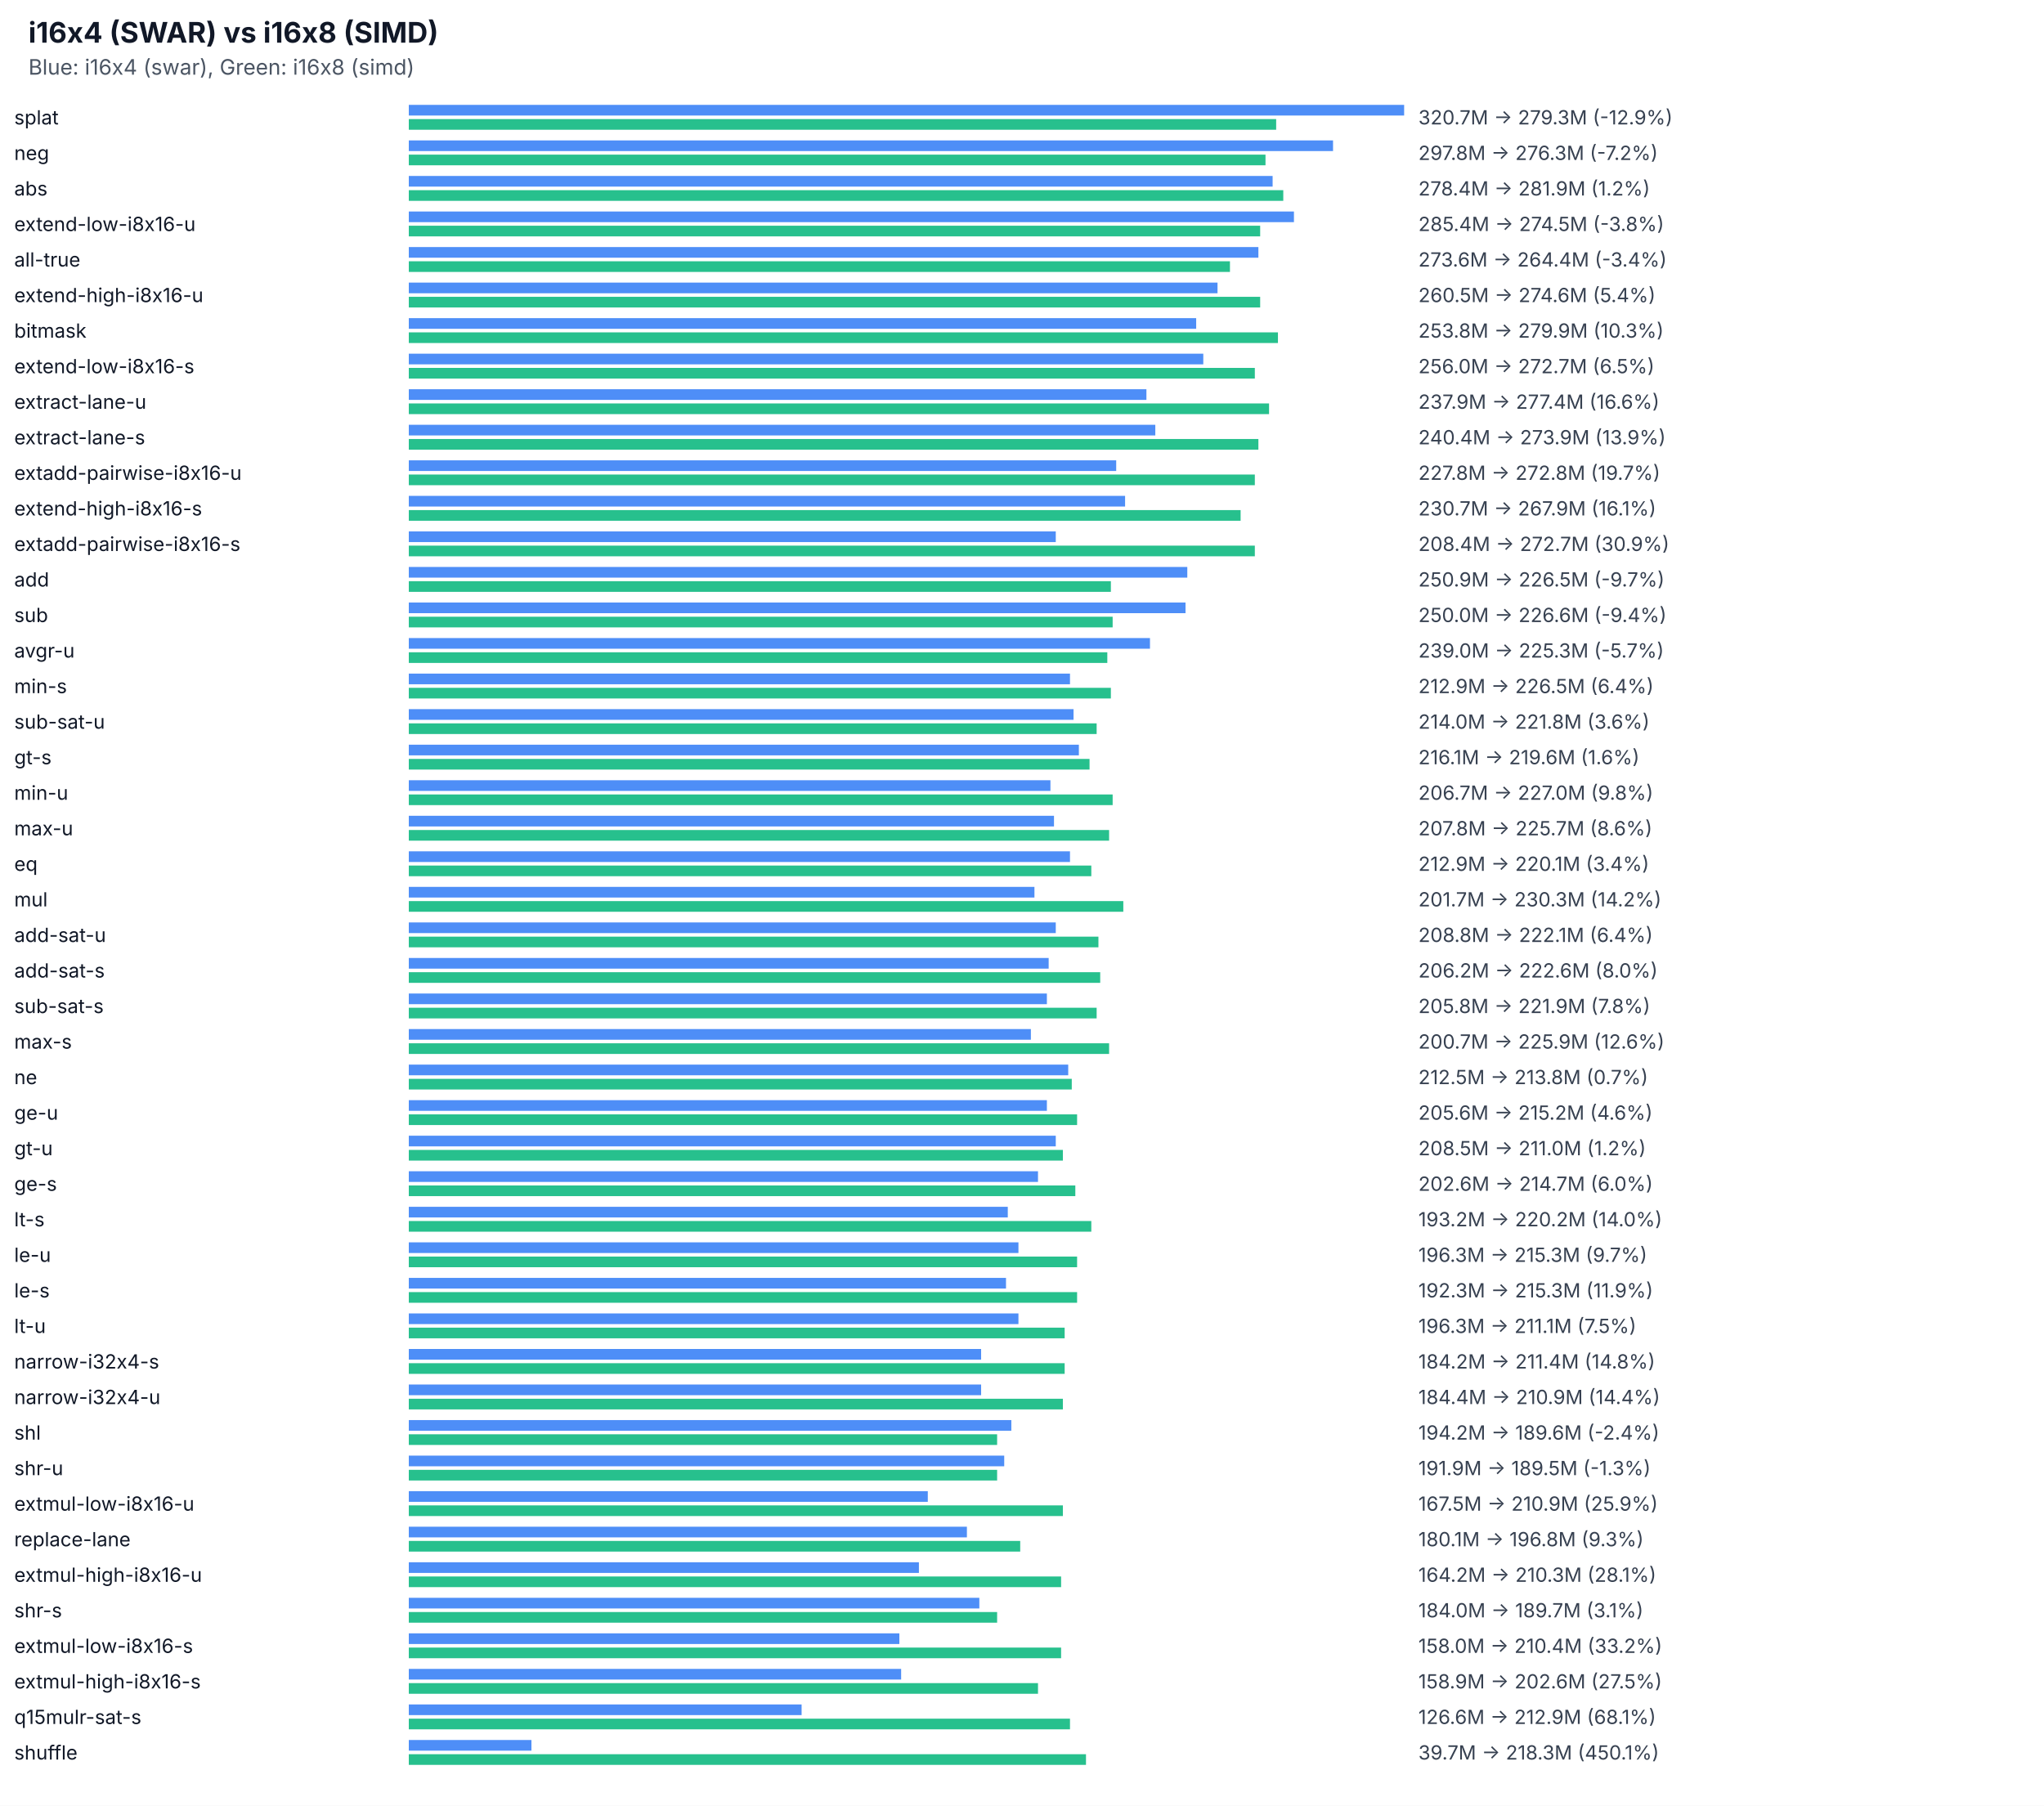
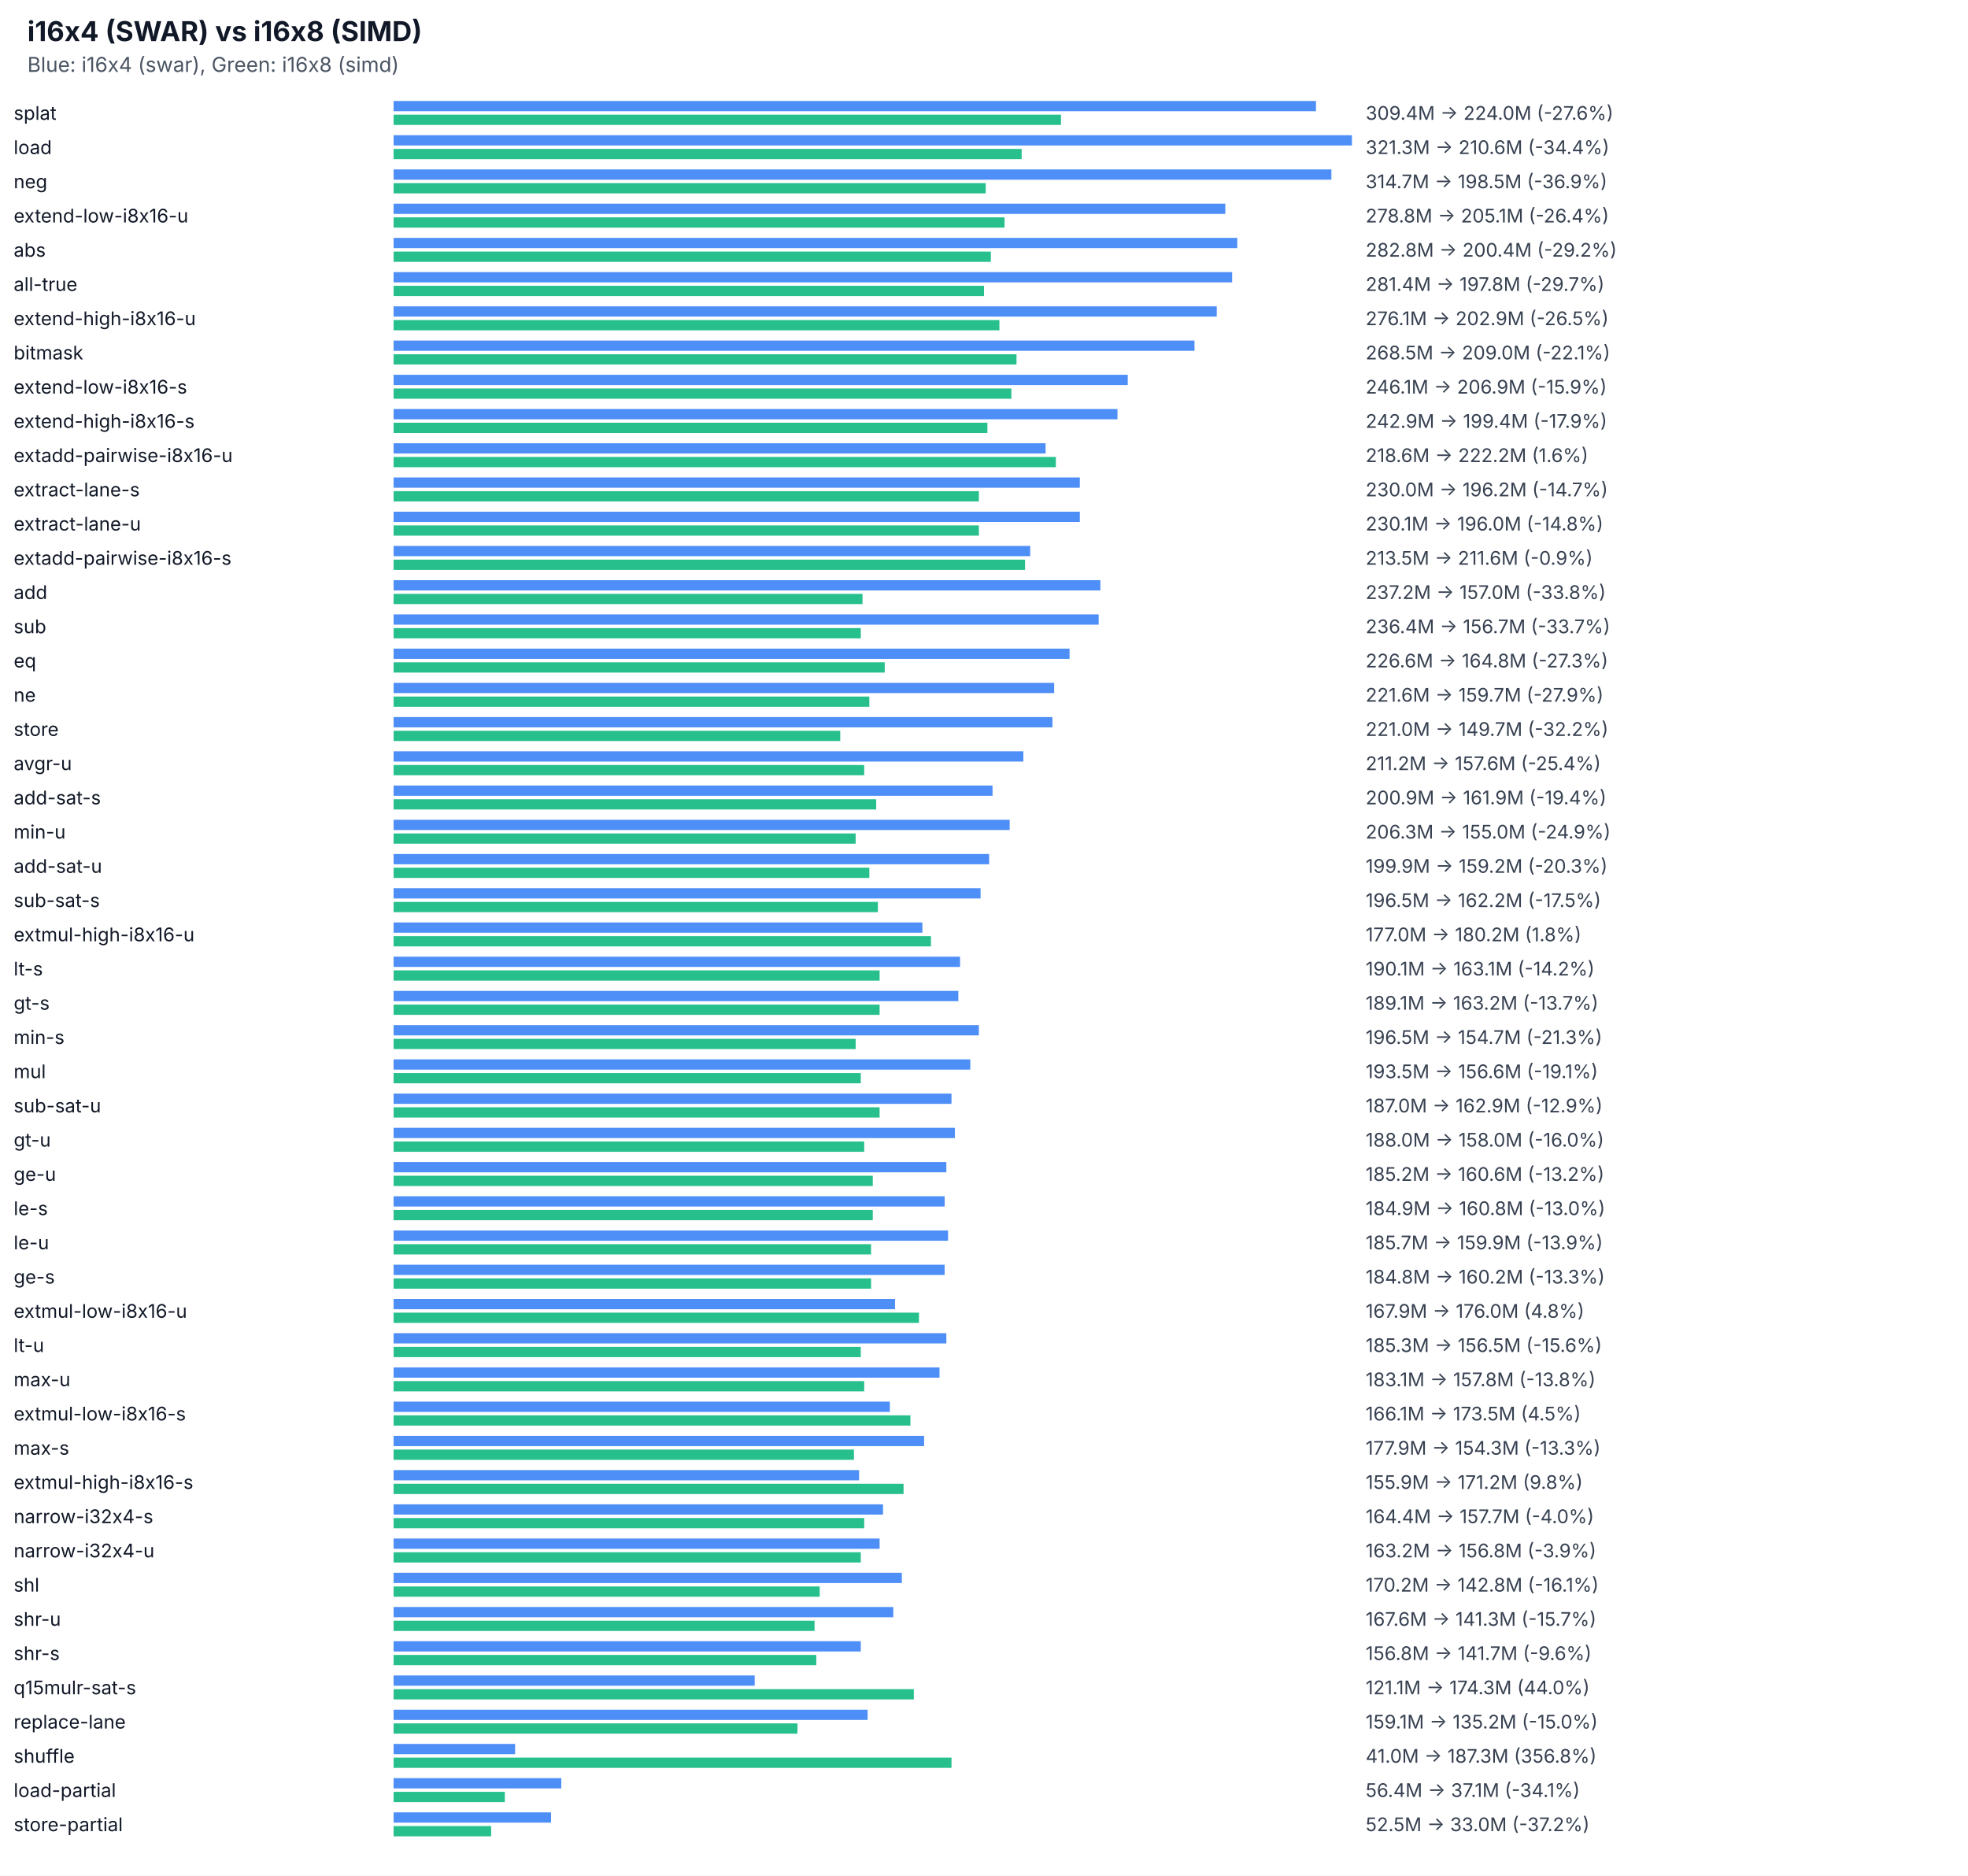
- <svg xmlns="http://www.w3.org/2000/svg" width="1150" height="1016" viewBox="0 0 1150 1016">
-   <rect x="0" y="0" width="1150" height="1016" fill="#ffffff" />
+ <svg xmlns="http://www.w3.org/2000/svg" width="1150" height="1096" viewBox="0 0 1150 1096">
+   <rect x="0" y="0" width="1150" height="1096" fill="#ffffff" />
  <text x="16" y="24" font-family="Inter, Arial, sans-serif" font-size="16" font-weight="700" fill="#111827">i16x4 (SWAR) vs i16x8 (SIMD)</text>
  <text x="16" y="42" font-family="Inter, Arial, sans-serif" font-size="12" fill="#4b5563">Blue: i16x4 (swar), Green: i16x8 (simd)</text>
  <text x="8" y="70" font-family="Inter, Arial, sans-serif" font-size="11" fill="#111827">splat</text>
-   <rect x="230" y="59" width="560" height="6" fill="#3b82f6" opacity="0.9" />
-   <rect x="230" y="67" width="488" height="6" fill="#10b981" opacity="0.9" />
-   <text x="798" y="70" font-family="Inter, Arial, sans-serif" font-size="11" fill="#374151">320.7M -&gt; 279.3M (-12.9%)</text>
-   <text x="8" y="90" font-family="Inter, Arial, sans-serif" font-size="11" fill="#111827">neg</text>
-   <rect x="230" y="79" width="520" height="6" fill="#3b82f6" opacity="0.9" />
-   <rect x="230" y="87" width="482" height="6" fill="#10b981" opacity="0.9" />
-   <text x="798" y="90" font-family="Inter, Arial, sans-serif" font-size="11" fill="#374151">297.8M -&gt; 276.3M (-7.2%)</text>
-   <text x="8" y="110" font-family="Inter, Arial, sans-serif" font-size="11" fill="#111827">abs</text>
-   <rect x="230" y="99" width="486" height="6" fill="#3b82f6" opacity="0.9" />
-   <rect x="230" y="107" width="492" height="6" fill="#10b981" opacity="0.9" />
-   <text x="798" y="110" font-family="Inter, Arial, sans-serif" font-size="11" fill="#374151">278.4M -&gt; 281.9M (1.2%)</text>
+   <rect x="230" y="59" width="539" height="6" fill="#3b82f6" opacity="0.9" />
+   <rect x="230" y="67" width="390" height="6" fill="#10b981" opacity="0.9" />
+   <text x="798" y="70" font-family="Inter, Arial, sans-serif" font-size="11" fill="#374151">309.4M -&gt; 224.0M (-27.6%)</text>
+   <text x="8" y="90" font-family="Inter, Arial, sans-serif" font-size="11" fill="#111827">load</text>
+   <rect x="230" y="79" width="560" height="6" fill="#3b82f6" opacity="0.9" />
+   <rect x="230" y="87" width="367" height="6" fill="#10b981" opacity="0.9" />
+   <text x="798" y="90" font-family="Inter, Arial, sans-serif" font-size="11" fill="#374151">321.3M -&gt; 210.6M (-34.4%)</text>
+   <text x="8" y="110" font-family="Inter, Arial, sans-serif" font-size="11" fill="#111827">neg</text>
+   <rect x="230" y="99" width="548" height="6" fill="#3b82f6" opacity="0.9" />
+   <rect x="230" y="107" width="346" height="6" fill="#10b981" opacity="0.9" />
+   <text x="798" y="110" font-family="Inter, Arial, sans-serif" font-size="11" fill="#374151">314.7M -&gt; 198.5M (-36.9%)</text>
  <text x="8" y="130" font-family="Inter, Arial, sans-serif" font-size="11" fill="#111827">extend-low-i8x16-u</text>
-   <rect x="230" y="119" width="498" height="6" fill="#3b82f6" opacity="0.9" />
-   <rect x="230" y="127" width="479" height="6" fill="#10b981" opacity="0.9" />
-   <text x="798" y="130" font-family="Inter, Arial, sans-serif" font-size="11" fill="#374151">285.4M -&gt; 274.5M (-3.8%)</text>
-   <text x="8" y="150" font-family="Inter, Arial, sans-serif" font-size="11" fill="#111827">all-true</text>
-   <rect x="230" y="139" width="478" height="6" fill="#3b82f6" opacity="0.9" />
-   <rect x="230" y="147" width="462" height="6" fill="#10b981" opacity="0.9" />
-   <text x="798" y="150" font-family="Inter, Arial, sans-serif" font-size="11" fill="#374151">273.6M -&gt; 264.4M (-3.4%)</text>
-   <text x="8" y="170" font-family="Inter, Arial, sans-serif" font-size="11" fill="#111827">extend-high-i8x16-u</text>
-   <rect x="230" y="159" width="455" height="6" fill="#3b82f6" opacity="0.9" />
-   <rect x="230" y="167" width="479" height="6" fill="#10b981" opacity="0.9" />
-   <text x="798" y="170" font-family="Inter, Arial, sans-serif" font-size="11" fill="#374151">260.5M -&gt; 274.6M (5.4%)</text>
-   <text x="8" y="190" font-family="Inter, Arial, sans-serif" font-size="11" fill="#111827">bitmask</text>
-   <rect x="230" y="179" width="443" height="6" fill="#3b82f6" opacity="0.9" />
-   <rect x="230" y="187" width="489" height="6" fill="#10b981" opacity="0.9" />
-   <text x="798" y="190" font-family="Inter, Arial, sans-serif" font-size="11" fill="#374151">253.8M -&gt; 279.9M (10.3%)</text>
-   <text x="8" y="210" font-family="Inter, Arial, sans-serif" font-size="11" fill="#111827">extend-low-i8x16-s</text>
-   <rect x="230" y="199" width="447" height="6" fill="#3b82f6" opacity="0.9" />
-   <rect x="230" y="207" width="476" height="6" fill="#10b981" opacity="0.9" />
-   <text x="798" y="210" font-family="Inter, Arial, sans-serif" font-size="11" fill="#374151">256.0M -&gt; 272.7M (6.5%)</text>
-   <text x="8" y="230" font-family="Inter, Arial, sans-serif" font-size="11" fill="#111827">extract-lane-u</text>
-   <rect x="230" y="219" width="415" height="6" fill="#3b82f6" opacity="0.9" />
-   <rect x="230" y="227" width="484" height="6" fill="#10b981" opacity="0.9" />
-   <text x="798" y="230" font-family="Inter, Arial, sans-serif" font-size="11" fill="#374151">237.9M -&gt; 277.4M (16.6%)</text>
-   <text x="8" y="250" font-family="Inter, Arial, sans-serif" font-size="11" fill="#111827">extract-lane-s</text>
-   <rect x="230" y="239" width="420" height="6" fill="#3b82f6" opacity="0.9" />
-   <rect x="230" y="247" width="478" height="6" fill="#10b981" opacity="0.9" />
-   <text x="798" y="250" font-family="Inter, Arial, sans-serif" font-size="11" fill="#374151">240.4M -&gt; 273.9M (13.9%)</text>
+   <rect x="230" y="119" width="486" height="6" fill="#3b82f6" opacity="0.9" />
+   <rect x="230" y="127" width="357" height="6" fill="#10b981" opacity="0.9" />
+   <text x="798" y="130" font-family="Inter, Arial, sans-serif" font-size="11" fill="#374151">278.8M -&gt; 205.1M (-26.4%)</text>
+   <text x="8" y="150" font-family="Inter, Arial, sans-serif" font-size="11" fill="#111827">abs</text>
+   <rect x="230" y="139" width="493" height="6" fill="#3b82f6" opacity="0.9" />
+   <rect x="230" y="147" width="349" height="6" fill="#10b981" opacity="0.9" />
+   <text x="798" y="150" font-family="Inter, Arial, sans-serif" font-size="11" fill="#374151">282.8M -&gt; 200.4M (-29.2%)</text>
+   <text x="8" y="170" font-family="Inter, Arial, sans-serif" font-size="11" fill="#111827">all-true</text>
+   <rect x="230" y="159" width="490" height="6" fill="#3b82f6" opacity="0.9" />
+   <rect x="230" y="167" width="345" height="6" fill="#10b981" opacity="0.9" />
+   <text x="798" y="170" font-family="Inter, Arial, sans-serif" font-size="11" fill="#374151">281.4M -&gt; 197.8M (-29.7%)</text>
+   <text x="8" y="190" font-family="Inter, Arial, sans-serif" font-size="11" fill="#111827">extend-high-i8x16-u</text>
+   <rect x="230" y="179" width="481" height="6" fill="#3b82f6" opacity="0.9" />
+   <rect x="230" y="187" width="354" height="6" fill="#10b981" opacity="0.9" />
+   <text x="798" y="190" font-family="Inter, Arial, sans-serif" font-size="11" fill="#374151">276.1M -&gt; 202.9M (-26.5%)</text>
+   <text x="8" y="210" font-family="Inter, Arial, sans-serif" font-size="11" fill="#111827">bitmask</text>
+   <rect x="230" y="199" width="468" height="6" fill="#3b82f6" opacity="0.9" />
+   <rect x="230" y="207" width="364" height="6" fill="#10b981" opacity="0.9" />
+   <text x="798" y="210" font-family="Inter, Arial, sans-serif" font-size="11" fill="#374151">268.5M -&gt; 209.0M (-22.1%)</text>
+   <text x="8" y="230" font-family="Inter, Arial, sans-serif" font-size="11" fill="#111827">extend-low-i8x16-s</text>
+   <rect x="230" y="219" width="429" height="6" fill="#3b82f6" opacity="0.9" />
+   <rect x="230" y="227" width="361" height="6" fill="#10b981" opacity="0.9" />
+   <text x="798" y="230" font-family="Inter, Arial, sans-serif" font-size="11" fill="#374151">246.1M -&gt; 206.9M (-15.9%)</text>
+   <text x="8" y="250" font-family="Inter, Arial, sans-serif" font-size="11" fill="#111827">extend-high-i8x16-s</text>
+   <rect x="230" y="239" width="423" height="6" fill="#3b82f6" opacity="0.9" />
+   <rect x="230" y="247" width="347" height="6" fill="#10b981" opacity="0.9" />
+   <text x="798" y="250" font-family="Inter, Arial, sans-serif" font-size="11" fill="#374151">242.9M -&gt; 199.4M (-17.9%)</text>
  <text x="8" y="270" font-family="Inter, Arial, sans-serif" font-size="11" fill="#111827">extadd-pairwise-i8x16-u</text>
-   <rect x="230" y="259" width="398" height="6" fill="#3b82f6" opacity="0.9" />
-   <rect x="230" y="267" width="476" height="6" fill="#10b981" opacity="0.9" />
-   <text x="798" y="270" font-family="Inter, Arial, sans-serif" font-size="11" fill="#374151">227.8M -&gt; 272.8M (19.7%)</text>
-   <text x="8" y="290" font-family="Inter, Arial, sans-serif" font-size="11" fill="#111827">extend-high-i8x16-s</text>
-   <rect x="230" y="279" width="403" height="6" fill="#3b82f6" opacity="0.9" />
-   <rect x="230" y="287" width="468" height="6" fill="#10b981" opacity="0.9" />
-   <text x="798" y="290" font-family="Inter, Arial, sans-serif" font-size="11" fill="#374151">230.7M -&gt; 267.9M (16.1%)</text>
-   <text x="8" y="310" font-family="Inter, Arial, sans-serif" font-size="11" fill="#111827">extadd-pairwise-i8x16-s</text>
-   <rect x="230" y="299" width="364" height="6" fill="#3b82f6" opacity="0.9" />
-   <rect x="230" y="307" width="476" height="6" fill="#10b981" opacity="0.9" />
-   <text x="798" y="310" font-family="Inter, Arial, sans-serif" font-size="11" fill="#374151">208.4M -&gt; 272.7M (30.9%)</text>
-   <text x="8" y="330" font-family="Inter, Arial, sans-serif" font-size="11" fill="#111827">add</text>
-   <rect x="230" y="319" width="438" height="6" fill="#3b82f6" opacity="0.9" />
-   <rect x="230" y="327" width="395" height="6" fill="#10b981" opacity="0.9" />
-   <text x="798" y="330" font-family="Inter, Arial, sans-serif" font-size="11" fill="#374151">250.9M -&gt; 226.5M (-9.7%)</text>
-   <text x="8" y="350" font-family="Inter, Arial, sans-serif" font-size="11" fill="#111827">sub</text>
-   <rect x="230" y="339" width="437" height="6" fill="#3b82f6" opacity="0.9" />
-   <rect x="230" y="347" width="396" height="6" fill="#10b981" opacity="0.9" />
-   <text x="798" y="350" font-family="Inter, Arial, sans-serif" font-size="11" fill="#374151">250.0M -&gt; 226.6M (-9.4%)</text>
-   <text x="8" y="370" font-family="Inter, Arial, sans-serif" font-size="11" fill="#111827">avgr-u</text>
-   <rect x="230" y="359" width="417" height="6" fill="#3b82f6" opacity="0.9" />
-   <rect x="230" y="367" width="393" height="6" fill="#10b981" opacity="0.9" />
-   <text x="798" y="370" font-family="Inter, Arial, sans-serif" font-size="11" fill="#374151">239.0M -&gt; 225.3M (-5.7%)</text>
-   <text x="8" y="390" font-family="Inter, Arial, sans-serif" font-size="11" fill="#111827">min-s</text>
-   <rect x="230" y="379" width="372" height="6" fill="#3b82f6" opacity="0.9" />
-   <rect x="230" y="387" width="395" height="6" fill="#10b981" opacity="0.9" />
-   <text x="798" y="390" font-family="Inter, Arial, sans-serif" font-size="11" fill="#374151">212.9M -&gt; 226.5M (6.4%)</text>
-   <text x="8" y="410" font-family="Inter, Arial, sans-serif" font-size="11" fill="#111827">sub-sat-u</text>
-   <rect x="230" y="399" width="374" height="6" fill="#3b82f6" opacity="0.9" />
-   <rect x="230" y="407" width="387" height="6" fill="#10b981" opacity="0.9" />
-   <text x="798" y="410" font-family="Inter, Arial, sans-serif" font-size="11" fill="#374151">214.0M -&gt; 221.8M (3.6%)</text>
-   <text x="8" y="430" font-family="Inter, Arial, sans-serif" font-size="11" fill="#111827">gt-s</text>
-   <rect x="230" y="419" width="377" height="6" fill="#3b82f6" opacity="0.9" />
-   <rect x="230" y="427" width="383" height="6" fill="#10b981" opacity="0.9" />
-   <text x="798" y="430" font-family="Inter, Arial, sans-serif" font-size="11" fill="#374151">216.1M -&gt; 219.6M (1.6%)</text>
-   <text x="8" y="450" font-family="Inter, Arial, sans-serif" font-size="11" fill="#111827">min-u</text>
-   <rect x="230" y="439" width="361" height="6" fill="#3b82f6" opacity="0.9" />
-   <rect x="230" y="447" width="396" height="6" fill="#10b981" opacity="0.9" />
-   <text x="798" y="450" font-family="Inter, Arial, sans-serif" font-size="11" fill="#374151">206.7M -&gt; 227.0M (9.8%)</text>
-   <text x="8" y="470" font-family="Inter, Arial, sans-serif" font-size="11" fill="#111827">max-u</text>
-   <rect x="230" y="459" width="363" height="6" fill="#3b82f6" opacity="0.9" />
-   <rect x="230" y="467" width="394" height="6" fill="#10b981" opacity="0.9" />
-   <text x="798" y="470" font-family="Inter, Arial, sans-serif" font-size="11" fill="#374151">207.8M -&gt; 225.7M (8.6%)</text>
-   <text x="8" y="490" font-family="Inter, Arial, sans-serif" font-size="11" fill="#111827">eq</text>
-   <rect x="230" y="479" width="372" height="6" fill="#3b82f6" opacity="0.9" />
-   <rect x="230" y="487" width="384" height="6" fill="#10b981" opacity="0.9" />
-   <text x="798" y="490" font-family="Inter, Arial, sans-serif" font-size="11" fill="#374151">212.9M -&gt; 220.1M (3.4%)</text>
-   <text x="8" y="510" font-family="Inter, Arial, sans-serif" font-size="11" fill="#111827">mul</text>
-   <rect x="230" y="499" width="352" height="6" fill="#3b82f6" opacity="0.9" />
-   <rect x="230" y="507" width="402" height="6" fill="#10b981" opacity="0.9" />
-   <text x="798" y="510" font-family="Inter, Arial, sans-serif" font-size="11" fill="#374151">201.7M -&gt; 230.3M (14.2%)</text>
-   <text x="8" y="530" font-family="Inter, Arial, sans-serif" font-size="11" fill="#111827">add-sat-u</text>
-   <rect x="230" y="519" width="364" height="6" fill="#3b82f6" opacity="0.9" />
-   <rect x="230" y="527" width="388" height="6" fill="#10b981" opacity="0.9" />
-   <text x="798" y="530" font-family="Inter, Arial, sans-serif" font-size="11" fill="#374151">208.8M -&gt; 222.1M (6.4%)</text>
-   <text x="8" y="550" font-family="Inter, Arial, sans-serif" font-size="11" fill="#111827">add-sat-s</text>
-   <rect x="230" y="539" width="360" height="6" fill="#3b82f6" opacity="0.9" />
-   <rect x="230" y="547" width="389" height="6" fill="#10b981" opacity="0.9" />
-   <text x="798" y="550" font-family="Inter, Arial, sans-serif" font-size="11" fill="#374151">206.2M -&gt; 222.6M (8.0%)</text>
-   <text x="8" y="570" font-family="Inter, Arial, sans-serif" font-size="11" fill="#111827">sub-sat-s</text>
-   <rect x="230" y="559" width="359" height="6" fill="#3b82f6" opacity="0.9" />
-   <rect x="230" y="567" width="387" height="6" fill="#10b981" opacity="0.9" />
-   <text x="798" y="570" font-family="Inter, Arial, sans-serif" font-size="11" fill="#374151">205.8M -&gt; 221.9M (7.8%)</text>
-   <text x="8" y="590" font-family="Inter, Arial, sans-serif" font-size="11" fill="#111827">max-s</text>
-   <rect x="230" y="579" width="350" height="6" fill="#3b82f6" opacity="0.9" />
-   <rect x="230" y="587" width="394" height="6" fill="#10b981" opacity="0.9" />
-   <text x="798" y="590" font-family="Inter, Arial, sans-serif" font-size="11" fill="#374151">200.7M -&gt; 225.9M (12.6%)</text>
-   <text x="8" y="610" font-family="Inter, Arial, sans-serif" font-size="11" fill="#111827">ne</text>
-   <rect x="230" y="599" width="371" height="6" fill="#3b82f6" opacity="0.9" />
-   <rect x="230" y="607" width="373" height="6" fill="#10b981" opacity="0.9" />
-   <text x="798" y="610" font-family="Inter, Arial, sans-serif" font-size="11" fill="#374151">212.5M -&gt; 213.8M (0.7%)</text>
-   <text x="8" y="630" font-family="Inter, Arial, sans-serif" font-size="11" fill="#111827">ge-u</text>
-   <rect x="230" y="619" width="359" height="6" fill="#3b82f6" opacity="0.9" />
-   <rect x="230" y="627" width="376" height="6" fill="#10b981" opacity="0.9" />
-   <text x="798" y="630" font-family="Inter, Arial, sans-serif" font-size="11" fill="#374151">205.6M -&gt; 215.2M (4.6%)</text>
-   <text x="8" y="650" font-family="Inter, Arial, sans-serif" font-size="11" fill="#111827">gt-u</text>
-   <rect x="230" y="639" width="364" height="6" fill="#3b82f6" opacity="0.9" />
-   <rect x="230" y="647" width="368" height="6" fill="#10b981" opacity="0.9" />
-   <text x="798" y="650" font-family="Inter, Arial, sans-serif" font-size="11" fill="#374151">208.5M -&gt; 211.0M (1.2%)</text>
-   <text x="8" y="670" font-family="Inter, Arial, sans-serif" font-size="11" fill="#111827">ge-s</text>
-   <rect x="230" y="659" width="354" height="6" fill="#3b82f6" opacity="0.9" />
-   <rect x="230" y="667" width="375" height="6" fill="#10b981" opacity="0.9" />
-   <text x="798" y="670" font-family="Inter, Arial, sans-serif" font-size="11" fill="#374151">202.6M -&gt; 214.7M (6.0%)</text>
-   <text x="8" y="690" font-family="Inter, Arial, sans-serif" font-size="11" fill="#111827">lt-s</text>
-   <rect x="230" y="679" width="337" height="6" fill="#3b82f6" opacity="0.9" />
-   <rect x="230" y="687" width="384" height="6" fill="#10b981" opacity="0.9" />
-   <text x="798" y="690" font-family="Inter, Arial, sans-serif" font-size="11" fill="#374151">193.2M -&gt; 220.2M (14.0%)</text>
-   <text x="8" y="710" font-family="Inter, Arial, sans-serif" font-size="11" fill="#111827">le-u</text>
-   <rect x="230" y="699" width="343" height="6" fill="#3b82f6" opacity="0.9" />
-   <rect x="230" y="707" width="376" height="6" fill="#10b981" opacity="0.9" />
-   <text x="798" y="710" font-family="Inter, Arial, sans-serif" font-size="11" fill="#374151">196.3M -&gt; 215.3M (9.7%)</text>
-   <text x="8" y="730" font-family="Inter, Arial, sans-serif" font-size="11" fill="#111827">le-s</text>
-   <rect x="230" y="719" width="336" height="6" fill="#3b82f6" opacity="0.9" />
-   <rect x="230" y="727" width="376" height="6" fill="#10b981" opacity="0.9" />
-   <text x="798" y="730" font-family="Inter, Arial, sans-serif" font-size="11" fill="#374151">192.3M -&gt; 215.3M (11.9%)</text>
-   <text x="8" y="750" font-family="Inter, Arial, sans-serif" font-size="11" fill="#111827">lt-u</text>
-   <rect x="230" y="739" width="343" height="6" fill="#3b82f6" opacity="0.9" />
-   <rect x="230" y="747" width="369" height="6" fill="#10b981" opacity="0.9" />
-   <text x="798" y="750" font-family="Inter, Arial, sans-serif" font-size="11" fill="#374151">196.3M -&gt; 211.1M (7.5%)</text>
-   <text x="8" y="770" font-family="Inter, Arial, sans-serif" font-size="11" fill="#111827">narrow-i32x4-s</text>
-   <rect x="230" y="759" width="322" height="6" fill="#3b82f6" opacity="0.9" />
-   <rect x="230" y="767" width="369" height="6" fill="#10b981" opacity="0.9" />
-   <text x="798" y="770" font-family="Inter, Arial, sans-serif" font-size="11" fill="#374151">184.2M -&gt; 211.4M (14.8%)</text>
-   <text x="8" y="790" font-family="Inter, Arial, sans-serif" font-size="11" fill="#111827">narrow-i32x4-u</text>
-   <rect x="230" y="779" width="322" height="6" fill="#3b82f6" opacity="0.9" />
-   <rect x="230" y="787" width="368" height="6" fill="#10b981" opacity="0.9" />
-   <text x="798" y="790" font-family="Inter, Arial, sans-serif" font-size="11" fill="#374151">184.4M -&gt; 210.9M (14.4%)</text>
-   <text x="8" y="810" font-family="Inter, Arial, sans-serif" font-size="11" fill="#111827">shl</text>
-   <rect x="230" y="799" width="339" height="6" fill="#3b82f6" opacity="0.9" />
-   <rect x="230" y="807" width="331" height="6" fill="#10b981" opacity="0.9" />
-   <text x="798" y="810" font-family="Inter, Arial, sans-serif" font-size="11" fill="#374151">194.2M -&gt; 189.6M (-2.4%)</text>
-   <text x="8" y="830" font-family="Inter, Arial, sans-serif" font-size="11" fill="#111827">shr-u</text>
-   <rect x="230" y="819" width="335" height="6" fill="#3b82f6" opacity="0.9" />
-   <rect x="230" y="827" width="331" height="6" fill="#10b981" opacity="0.9" />
-   <text x="798" y="830" font-family="Inter, Arial, sans-serif" font-size="11" fill="#374151">191.9M -&gt; 189.5M (-1.3%)</text>
-   <text x="8" y="850" font-family="Inter, Arial, sans-serif" font-size="11" fill="#111827">extmul-low-i8x16-u</text>
-   <rect x="230" y="839" width="292" height="6" fill="#3b82f6" opacity="0.9" />
-   <rect x="230" y="847" width="368" height="6" fill="#10b981" opacity="0.9" />
-   <text x="798" y="850" font-family="Inter, Arial, sans-serif" font-size="11" fill="#374151">167.5M -&gt; 210.9M (25.9%)</text>
-   <text x="8" y="870" font-family="Inter, Arial, sans-serif" font-size="11" fill="#111827">replace-lane</text>
-   <rect x="230" y="859" width="314" height="6" fill="#3b82f6" opacity="0.9" />
-   <rect x="230" y="867" width="344" height="6" fill="#10b981" opacity="0.9" />
-   <text x="798" y="870" font-family="Inter, Arial, sans-serif" font-size="11" fill="#374151">180.1M -&gt; 196.8M (9.3%)</text>
-   <text x="8" y="890" font-family="Inter, Arial, sans-serif" font-size="11" fill="#111827">extmul-high-i8x16-u</text>
-   <rect x="230" y="879" width="287" height="6" fill="#3b82f6" opacity="0.9" />
-   <rect x="230" y="887" width="367" height="6" fill="#10b981" opacity="0.9" />
-   <text x="798" y="890" font-family="Inter, Arial, sans-serif" font-size="11" fill="#374151">164.2M -&gt; 210.3M (28.1%)</text>
-   <text x="8" y="910" font-family="Inter, Arial, sans-serif" font-size="11" fill="#111827">shr-s</text>
-   <rect x="230" y="899" width="321" height="6" fill="#3b82f6" opacity="0.9" />
-   <rect x="230" y="907" width="331" height="6" fill="#10b981" opacity="0.9" />
-   <text x="798" y="910" font-family="Inter, Arial, sans-serif" font-size="11" fill="#374151">184.0M -&gt; 189.7M (3.1%)</text>
-   <text x="8" y="930" font-family="Inter, Arial, sans-serif" font-size="11" fill="#111827">extmul-low-i8x16-s</text>
-   <rect x="230" y="919" width="276" height="6" fill="#3b82f6" opacity="0.9" />
-   <rect x="230" y="927" width="367" height="6" fill="#10b981" opacity="0.9" />
-   <text x="798" y="930" font-family="Inter, Arial, sans-serif" font-size="11" fill="#374151">158.0M -&gt; 210.4M (33.2%)</text>
-   <text x="8" y="950" font-family="Inter, Arial, sans-serif" font-size="11" fill="#111827">extmul-high-i8x16-s</text>
-   <rect x="230" y="939" width="277" height="6" fill="#3b82f6" opacity="0.9" />
-   <rect x="230" y="947" width="354" height="6" fill="#10b981" opacity="0.9" />
-   <text x="798" y="950" font-family="Inter, Arial, sans-serif" font-size="11" fill="#374151">158.9M -&gt; 202.6M (27.5%)</text>
-   <text x="8" y="970" font-family="Inter, Arial, sans-serif" font-size="11" fill="#111827">q15mulr-sat-s</text>
-   <rect x="230" y="959" width="221" height="6" fill="#3b82f6" opacity="0.9" />
-   <rect x="230" y="967" width="372" height="6" fill="#10b981" opacity="0.9" />
-   <text x="798" y="970" font-family="Inter, Arial, sans-serif" font-size="11" fill="#374151">126.6M -&gt; 212.9M (68.1%)</text>
-   <text x="8" y="990" font-family="Inter, Arial, sans-serif" font-size="11" fill="#111827">shuffle</text>
-   <rect x="230" y="979" width="69" height="6" fill="#3b82f6" opacity="0.9" />
-   <rect x="230" y="987" width="381" height="6" fill="#10b981" opacity="0.9" />
-   <text x="798" y="990" font-family="Inter, Arial, sans-serif" font-size="11" fill="#374151">39.7M -&gt; 218.3M (450.1%)</text>
+   <rect x="230" y="259" width="381" height="6" fill="#3b82f6" opacity="0.9" />
+   <rect x="230" y="267" width="387" height="6" fill="#10b981" opacity="0.9" />
+   <text x="798" y="270" font-family="Inter, Arial, sans-serif" font-size="11" fill="#374151">218.6M -&gt; 222.2M (1.6%)</text>
+   <text x="8" y="290" font-family="Inter, Arial, sans-serif" font-size="11" fill="#111827">extract-lane-s</text>
+   <rect x="230" y="279" width="401" height="6" fill="#3b82f6" opacity="0.9" />
+   <rect x="230" y="287" width="342" height="6" fill="#10b981" opacity="0.9" />
+   <text x="798" y="290" font-family="Inter, Arial, sans-serif" font-size="11" fill="#374151">230.0M -&gt; 196.2M (-14.7%)</text>
+   <text x="8" y="310" font-family="Inter, Arial, sans-serif" font-size="11" fill="#111827">extract-lane-u</text>
+   <rect x="230" y="299" width="401" height="6" fill="#3b82f6" opacity="0.9" />
+   <rect x="230" y="307" width="342" height="6" fill="#10b981" opacity="0.9" />
+   <text x="798" y="310" font-family="Inter, Arial, sans-serif" font-size="11" fill="#374151">230.1M -&gt; 196.0M (-14.8%)</text>
+   <text x="8" y="330" font-family="Inter, Arial, sans-serif" font-size="11" fill="#111827">extadd-pairwise-i8x16-s</text>
+   <rect x="230" y="319" width="372" height="6" fill="#3b82f6" opacity="0.9" />
+   <rect x="230" y="327" width="369" height="6" fill="#10b981" opacity="0.9" />
+   <text x="798" y="330" font-family="Inter, Arial, sans-serif" font-size="11" fill="#374151">213.5M -&gt; 211.6M (-0.9%)</text>
+   <text x="8" y="350" font-family="Inter, Arial, sans-serif" font-size="11" fill="#111827">add</text>
+   <rect x="230" y="339" width="413" height="6" fill="#3b82f6" opacity="0.9" />
+   <rect x="230" y="347" width="274" height="6" fill="#10b981" opacity="0.9" />
+   <text x="798" y="350" font-family="Inter, Arial, sans-serif" font-size="11" fill="#374151">237.2M -&gt; 157.0M (-33.8%)</text>
+   <text x="8" y="370" font-family="Inter, Arial, sans-serif" font-size="11" fill="#111827">sub</text>
+   <rect x="230" y="359" width="412" height="6" fill="#3b82f6" opacity="0.9" />
+   <rect x="230" y="367" width="273" height="6" fill="#10b981" opacity="0.9" />
+   <text x="798" y="370" font-family="Inter, Arial, sans-serif" font-size="11" fill="#374151">236.4M -&gt; 156.7M (-33.7%)</text>
+   <text x="8" y="390" font-family="Inter, Arial, sans-serif" font-size="11" fill="#111827">eq</text>
+   <rect x="230" y="379" width="395" height="6" fill="#3b82f6" opacity="0.9" />
+   <rect x="230" y="387" width="287" height="6" fill="#10b981" opacity="0.9" />
+   <text x="798" y="390" font-family="Inter, Arial, sans-serif" font-size="11" fill="#374151">226.6M -&gt; 164.8M (-27.3%)</text>
+   <text x="8" y="410" font-family="Inter, Arial, sans-serif" font-size="11" fill="#111827">ne</text>
+   <rect x="230" y="399" width="386" height="6" fill="#3b82f6" opacity="0.9" />
+   <rect x="230" y="407" width="278" height="6" fill="#10b981" opacity="0.9" />
+   <text x="798" y="410" font-family="Inter, Arial, sans-serif" font-size="11" fill="#374151">221.6M -&gt; 159.7M (-27.9%)</text>
+   <text x="8" y="430" font-family="Inter, Arial, sans-serif" font-size="11" fill="#111827">store</text>
+   <rect x="230" y="419" width="385" height="6" fill="#3b82f6" opacity="0.9" />
+   <rect x="230" y="427" width="261" height="6" fill="#10b981" opacity="0.9" />
+   <text x="798" y="430" font-family="Inter, Arial, sans-serif" font-size="11" fill="#374151">221.0M -&gt; 149.7M (-32.2%)</text>
+   <text x="8" y="450" font-family="Inter, Arial, sans-serif" font-size="11" fill="#111827">avgr-u</text>
+   <rect x="230" y="439" width="368" height="6" fill="#3b82f6" opacity="0.9" />
+   <rect x="230" y="447" width="275" height="6" fill="#10b981" opacity="0.9" />
+   <text x="798" y="450" font-family="Inter, Arial, sans-serif" font-size="11" fill="#374151">211.2M -&gt; 157.6M (-25.4%)</text>
+   <text x="8" y="470" font-family="Inter, Arial, sans-serif" font-size="11" fill="#111827">add-sat-s</text>
+   <rect x="230" y="459" width="350" height="6" fill="#3b82f6" opacity="0.9" />
+   <rect x="230" y="467" width="282" height="6" fill="#10b981" opacity="0.9" />
+   <text x="798" y="470" font-family="Inter, Arial, sans-serif" font-size="11" fill="#374151">200.9M -&gt; 161.9M (-19.4%)</text>
+   <text x="8" y="490" font-family="Inter, Arial, sans-serif" font-size="11" fill="#111827">min-u</text>
+   <rect x="230" y="479" width="360" height="6" fill="#3b82f6" opacity="0.9" />
+   <rect x="230" y="487" width="270" height="6" fill="#10b981" opacity="0.9" />
+   <text x="798" y="490" font-family="Inter, Arial, sans-serif" font-size="11" fill="#374151">206.3M -&gt; 155.0M (-24.9%)</text>
+   <text x="8" y="510" font-family="Inter, Arial, sans-serif" font-size="11" fill="#111827">add-sat-u</text>
+   <rect x="230" y="499" width="348" height="6" fill="#3b82f6" opacity="0.9" />
+   <rect x="230" y="507" width="278" height="6" fill="#10b981" opacity="0.9" />
+   <text x="798" y="510" font-family="Inter, Arial, sans-serif" font-size="11" fill="#374151">199.9M -&gt; 159.2M (-20.3%)</text>
+   <text x="8" y="530" font-family="Inter, Arial, sans-serif" font-size="11" fill="#111827">sub-sat-s</text>
+   <rect x="230" y="519" width="343" height="6" fill="#3b82f6" opacity="0.9" />
+   <rect x="230" y="527" width="283" height="6" fill="#10b981" opacity="0.9" />
+   <text x="798" y="530" font-family="Inter, Arial, sans-serif" font-size="11" fill="#374151">196.5M -&gt; 162.2M (-17.5%)</text>
+   <text x="8" y="550" font-family="Inter, Arial, sans-serif" font-size="11" fill="#111827">extmul-high-i8x16-u</text>
+   <rect x="230" y="539" width="309" height="6" fill="#3b82f6" opacity="0.9" />
+   <rect x="230" y="547" width="314" height="6" fill="#10b981" opacity="0.9" />
+   <text x="798" y="550" font-family="Inter, Arial, sans-serif" font-size="11" fill="#374151">177.0M -&gt; 180.2M (1.8%)</text>
+   <text x="8" y="570" font-family="Inter, Arial, sans-serif" font-size="11" fill="#111827">lt-s</text>
+   <rect x="230" y="559" width="331" height="6" fill="#3b82f6" opacity="0.9" />
+   <rect x="230" y="567" width="284" height="6" fill="#10b981" opacity="0.9" />
+   <text x="798" y="570" font-family="Inter, Arial, sans-serif" font-size="11" fill="#374151">190.1M -&gt; 163.1M (-14.2%)</text>
+   <text x="8" y="590" font-family="Inter, Arial, sans-serif" font-size="11" fill="#111827">gt-s</text>
+   <rect x="230" y="579" width="330" height="6" fill="#3b82f6" opacity="0.9" />
+   <rect x="230" y="587" width="284" height="6" fill="#10b981" opacity="0.9" />
+   <text x="798" y="590" font-family="Inter, Arial, sans-serif" font-size="11" fill="#374151">189.1M -&gt; 163.2M (-13.7%)</text>
+   <text x="8" y="610" font-family="Inter, Arial, sans-serif" font-size="11" fill="#111827">min-s</text>
+   <rect x="230" y="599" width="342" height="6" fill="#3b82f6" opacity="0.9" />
+   <rect x="230" y="607" width="270" height="6" fill="#10b981" opacity="0.9" />
+   <text x="798" y="610" font-family="Inter, Arial, sans-serif" font-size="11" fill="#374151">196.5M -&gt; 154.7M (-21.3%)</text>
+   <text x="8" y="630" font-family="Inter, Arial, sans-serif" font-size="11" fill="#111827">mul</text>
+   <rect x="230" y="619" width="337" height="6" fill="#3b82f6" opacity="0.9" />
+   <rect x="230" y="627" width="273" height="6" fill="#10b981" opacity="0.9" />
+   <text x="798" y="630" font-family="Inter, Arial, sans-serif" font-size="11" fill="#374151">193.5M -&gt; 156.6M (-19.1%)</text>
+   <text x="8" y="650" font-family="Inter, Arial, sans-serif" font-size="11" fill="#111827">sub-sat-u</text>
+   <rect x="230" y="639" width="326" height="6" fill="#3b82f6" opacity="0.9" />
+   <rect x="230" y="647" width="284" height="6" fill="#10b981" opacity="0.9" />
+   <text x="798" y="650" font-family="Inter, Arial, sans-serif" font-size="11" fill="#374151">187.0M -&gt; 162.9M (-12.9%)</text>
+   <text x="8" y="670" font-family="Inter, Arial, sans-serif" font-size="11" fill="#111827">gt-u</text>
+   <rect x="230" y="659" width="328" height="6" fill="#3b82f6" opacity="0.9" />
+   <rect x="230" y="667" width="275" height="6" fill="#10b981" opacity="0.9" />
+   <text x="798" y="670" font-family="Inter, Arial, sans-serif" font-size="11" fill="#374151">188.0M -&gt; 158.0M (-16.0%)</text>
+   <text x="8" y="690" font-family="Inter, Arial, sans-serif" font-size="11" fill="#111827">ge-u</text>
+   <rect x="230" y="679" width="323" height="6" fill="#3b82f6" opacity="0.9" />
+   <rect x="230" y="687" width="280" height="6" fill="#10b981" opacity="0.9" />
+   <text x="798" y="690" font-family="Inter, Arial, sans-serif" font-size="11" fill="#374151">185.2M -&gt; 160.6M (-13.2%)</text>
+   <text x="8" y="710" font-family="Inter, Arial, sans-serif" font-size="11" fill="#111827">le-s</text>
+   <rect x="230" y="699" width="322" height="6" fill="#3b82f6" opacity="0.9" />
+   <rect x="230" y="707" width="280" height="6" fill="#10b981" opacity="0.9" />
+   <text x="798" y="710" font-family="Inter, Arial, sans-serif" font-size="11" fill="#374151">184.9M -&gt; 160.8M (-13.0%)</text>
+   <text x="8" y="730" font-family="Inter, Arial, sans-serif" font-size="11" fill="#111827">le-u</text>
+   <rect x="230" y="719" width="324" height="6" fill="#3b82f6" opacity="0.9" />
+   <rect x="230" y="727" width="279" height="6" fill="#10b981" opacity="0.9" />
+   <text x="798" y="730" font-family="Inter, Arial, sans-serif" font-size="11" fill="#374151">185.7M -&gt; 159.9M (-13.9%)</text>
+   <text x="8" y="750" font-family="Inter, Arial, sans-serif" font-size="11" fill="#111827">ge-s</text>
+   <rect x="230" y="739" width="322" height="6" fill="#3b82f6" opacity="0.9" />
+   <rect x="230" y="747" width="279" height="6" fill="#10b981" opacity="0.9" />
+   <text x="798" y="750" font-family="Inter, Arial, sans-serif" font-size="11" fill="#374151">184.8M -&gt; 160.2M (-13.3%)</text>
+   <text x="8" y="770" font-family="Inter, Arial, sans-serif" font-size="11" fill="#111827">extmul-low-i8x16-u</text>
+   <rect x="230" y="759" width="293" height="6" fill="#3b82f6" opacity="0.9" />
+   <rect x="230" y="767" width="307" height="6" fill="#10b981" opacity="0.9" />
+   <text x="798" y="770" font-family="Inter, Arial, sans-serif" font-size="11" fill="#374151">167.9M -&gt; 176.0M (4.8%)</text>
+   <text x="8" y="790" font-family="Inter, Arial, sans-serif" font-size="11" fill="#111827">lt-u</text>
+   <rect x="230" y="779" width="323" height="6" fill="#3b82f6" opacity="0.9" />
+   <rect x="230" y="787" width="273" height="6" fill="#10b981" opacity="0.9" />
+   <text x="798" y="790" font-family="Inter, Arial, sans-serif" font-size="11" fill="#374151">185.3M -&gt; 156.5M (-15.6%)</text>
+   <text x="8" y="810" font-family="Inter, Arial, sans-serif" font-size="11" fill="#111827">max-u</text>
+   <rect x="230" y="799" width="319" height="6" fill="#3b82f6" opacity="0.9" />
+   <rect x="230" y="807" width="275" height="6" fill="#10b981" opacity="0.9" />
+   <text x="798" y="810" font-family="Inter, Arial, sans-serif" font-size="11" fill="#374151">183.1M -&gt; 157.8M (-13.8%)</text>
+   <text x="8" y="830" font-family="Inter, Arial, sans-serif" font-size="11" fill="#111827">extmul-low-i8x16-s</text>
+   <rect x="230" y="819" width="290" height="6" fill="#3b82f6" opacity="0.9" />
+   <rect x="230" y="827" width="302" height="6" fill="#10b981" opacity="0.9" />
+   <text x="798" y="830" font-family="Inter, Arial, sans-serif" font-size="11" fill="#374151">166.1M -&gt; 173.5M (4.5%)</text>
+   <text x="8" y="850" font-family="Inter, Arial, sans-serif" font-size="11" fill="#111827">max-s</text>
+   <rect x="230" y="839" width="310" height="6" fill="#3b82f6" opacity="0.9" />
+   <rect x="230" y="847" width="269" height="6" fill="#10b981" opacity="0.9" />
+   <text x="798" y="850" font-family="Inter, Arial, sans-serif" font-size="11" fill="#374151">177.9M -&gt; 154.3M (-13.3%)</text>
+   <text x="8" y="870" font-family="Inter, Arial, sans-serif" font-size="11" fill="#111827">extmul-high-i8x16-s</text>
+   <rect x="230" y="859" width="272" height="6" fill="#3b82f6" opacity="0.9" />
+   <rect x="230" y="867" width="298" height="6" fill="#10b981" opacity="0.9" />
+   <text x="798" y="870" font-family="Inter, Arial, sans-serif" font-size="11" fill="#374151">155.9M -&gt; 171.2M (9.8%)</text>
+   <text x="8" y="890" font-family="Inter, Arial, sans-serif" font-size="11" fill="#111827">narrow-i32x4-s</text>
+   <rect x="230" y="879" width="286" height="6" fill="#3b82f6" opacity="0.9" />
+   <rect x="230" y="887" width="275" height="6" fill="#10b981" opacity="0.9" />
+   <text x="798" y="890" font-family="Inter, Arial, sans-serif" font-size="11" fill="#374151">164.4M -&gt; 157.7M (-4.0%)</text>
+   <text x="8" y="910" font-family="Inter, Arial, sans-serif" font-size="11" fill="#111827">narrow-i32x4-u</text>
+   <rect x="230" y="899" width="284" height="6" fill="#3b82f6" opacity="0.9" />
+   <rect x="230" y="907" width="273" height="6" fill="#10b981" opacity="0.9" />
+   <text x="798" y="910" font-family="Inter, Arial, sans-serif" font-size="11" fill="#374151">163.2M -&gt; 156.8M (-3.9%)</text>
+   <text x="8" y="930" font-family="Inter, Arial, sans-serif" font-size="11" fill="#111827">shl</text>
+   <rect x="230" y="919" width="297" height="6" fill="#3b82f6" opacity="0.9" />
+   <rect x="230" y="927" width="249" height="6" fill="#10b981" opacity="0.9" />
+   <text x="798" y="930" font-family="Inter, Arial, sans-serif" font-size="11" fill="#374151">170.2M -&gt; 142.8M (-16.1%)</text>
+   <text x="8" y="950" font-family="Inter, Arial, sans-serif" font-size="11" fill="#111827">shr-u</text>
+   <rect x="230" y="939" width="292" height="6" fill="#3b82f6" opacity="0.9" />
+   <rect x="230" y="947" width="246" height="6" fill="#10b981" opacity="0.9" />
+   <text x="798" y="950" font-family="Inter, Arial, sans-serif" font-size="11" fill="#374151">167.6M -&gt; 141.3M (-15.7%)</text>
+   <text x="8" y="970" font-family="Inter, Arial, sans-serif" font-size="11" fill="#111827">shr-s</text>
+   <rect x="230" y="959" width="273" height="6" fill="#3b82f6" opacity="0.9" />
+   <rect x="230" y="967" width="247" height="6" fill="#10b981" opacity="0.9" />
+   <text x="798" y="970" font-family="Inter, Arial, sans-serif" font-size="11" fill="#374151">156.8M -&gt; 141.7M (-9.6%)</text>
+   <text x="8" y="990" font-family="Inter, Arial, sans-serif" font-size="11" fill="#111827">q15mulr-sat-s</text>
+   <rect x="230" y="979" width="211" height="6" fill="#3b82f6" opacity="0.9" />
+   <rect x="230" y="987" width="304" height="6" fill="#10b981" opacity="0.9" />
+   <text x="798" y="990" font-family="Inter, Arial, sans-serif" font-size="11" fill="#374151">121.1M -&gt; 174.3M (44.0%)</text>
+   <text x="8" y="1010" font-family="Inter, Arial, sans-serif" font-size="11" fill="#111827">replace-lane</text>
+   <rect x="230" y="999" width="277" height="6" fill="#3b82f6" opacity="0.9" />
+   <rect x="230" y="1007" width="236" height="6" fill="#10b981" opacity="0.9" />
+   <text x="798" y="1010" font-family="Inter, Arial, sans-serif" font-size="11" fill="#374151">159.1M -&gt; 135.2M (-15.0%)</text>
+   <text x="8" y="1030" font-family="Inter, Arial, sans-serif" font-size="11" fill="#111827">shuffle</text>
+   <rect x="230" y="1019" width="71" height="6" fill="#3b82f6" opacity="0.9" />
+   <rect x="230" y="1027" width="326" height="6" fill="#10b981" opacity="0.9" />
+   <text x="798" y="1030" font-family="Inter, Arial, sans-serif" font-size="11" fill="#374151">41.0M -&gt; 187.3M (356.8%)</text>
+   <text x="8" y="1050" font-family="Inter, Arial, sans-serif" font-size="11" fill="#111827">load-partial</text>
+   <rect x="230" y="1039" width="98" height="6" fill="#3b82f6" opacity="0.9" />
+   <rect x="230" y="1047" width="65" height="6" fill="#10b981" opacity="0.9" />
+   <text x="798" y="1050" font-family="Inter, Arial, sans-serif" font-size="11" fill="#374151">56.4M -&gt; 37.1M (-34.1%)</text>
+   <text x="8" y="1070" font-family="Inter, Arial, sans-serif" font-size="11" fill="#111827">store-partial</text>
+   <rect x="230" y="1059" width="92" height="6" fill="#3b82f6" opacity="0.9" />
+   <rect x="230" y="1067" width="57" height="6" fill="#10b981" opacity="0.9" />
+   <text x="798" y="1070" font-family="Inter, Arial, sans-serif" font-size="11" fill="#374151">52.5M -&gt; 33.0M (-37.2%)</text>
</svg>
